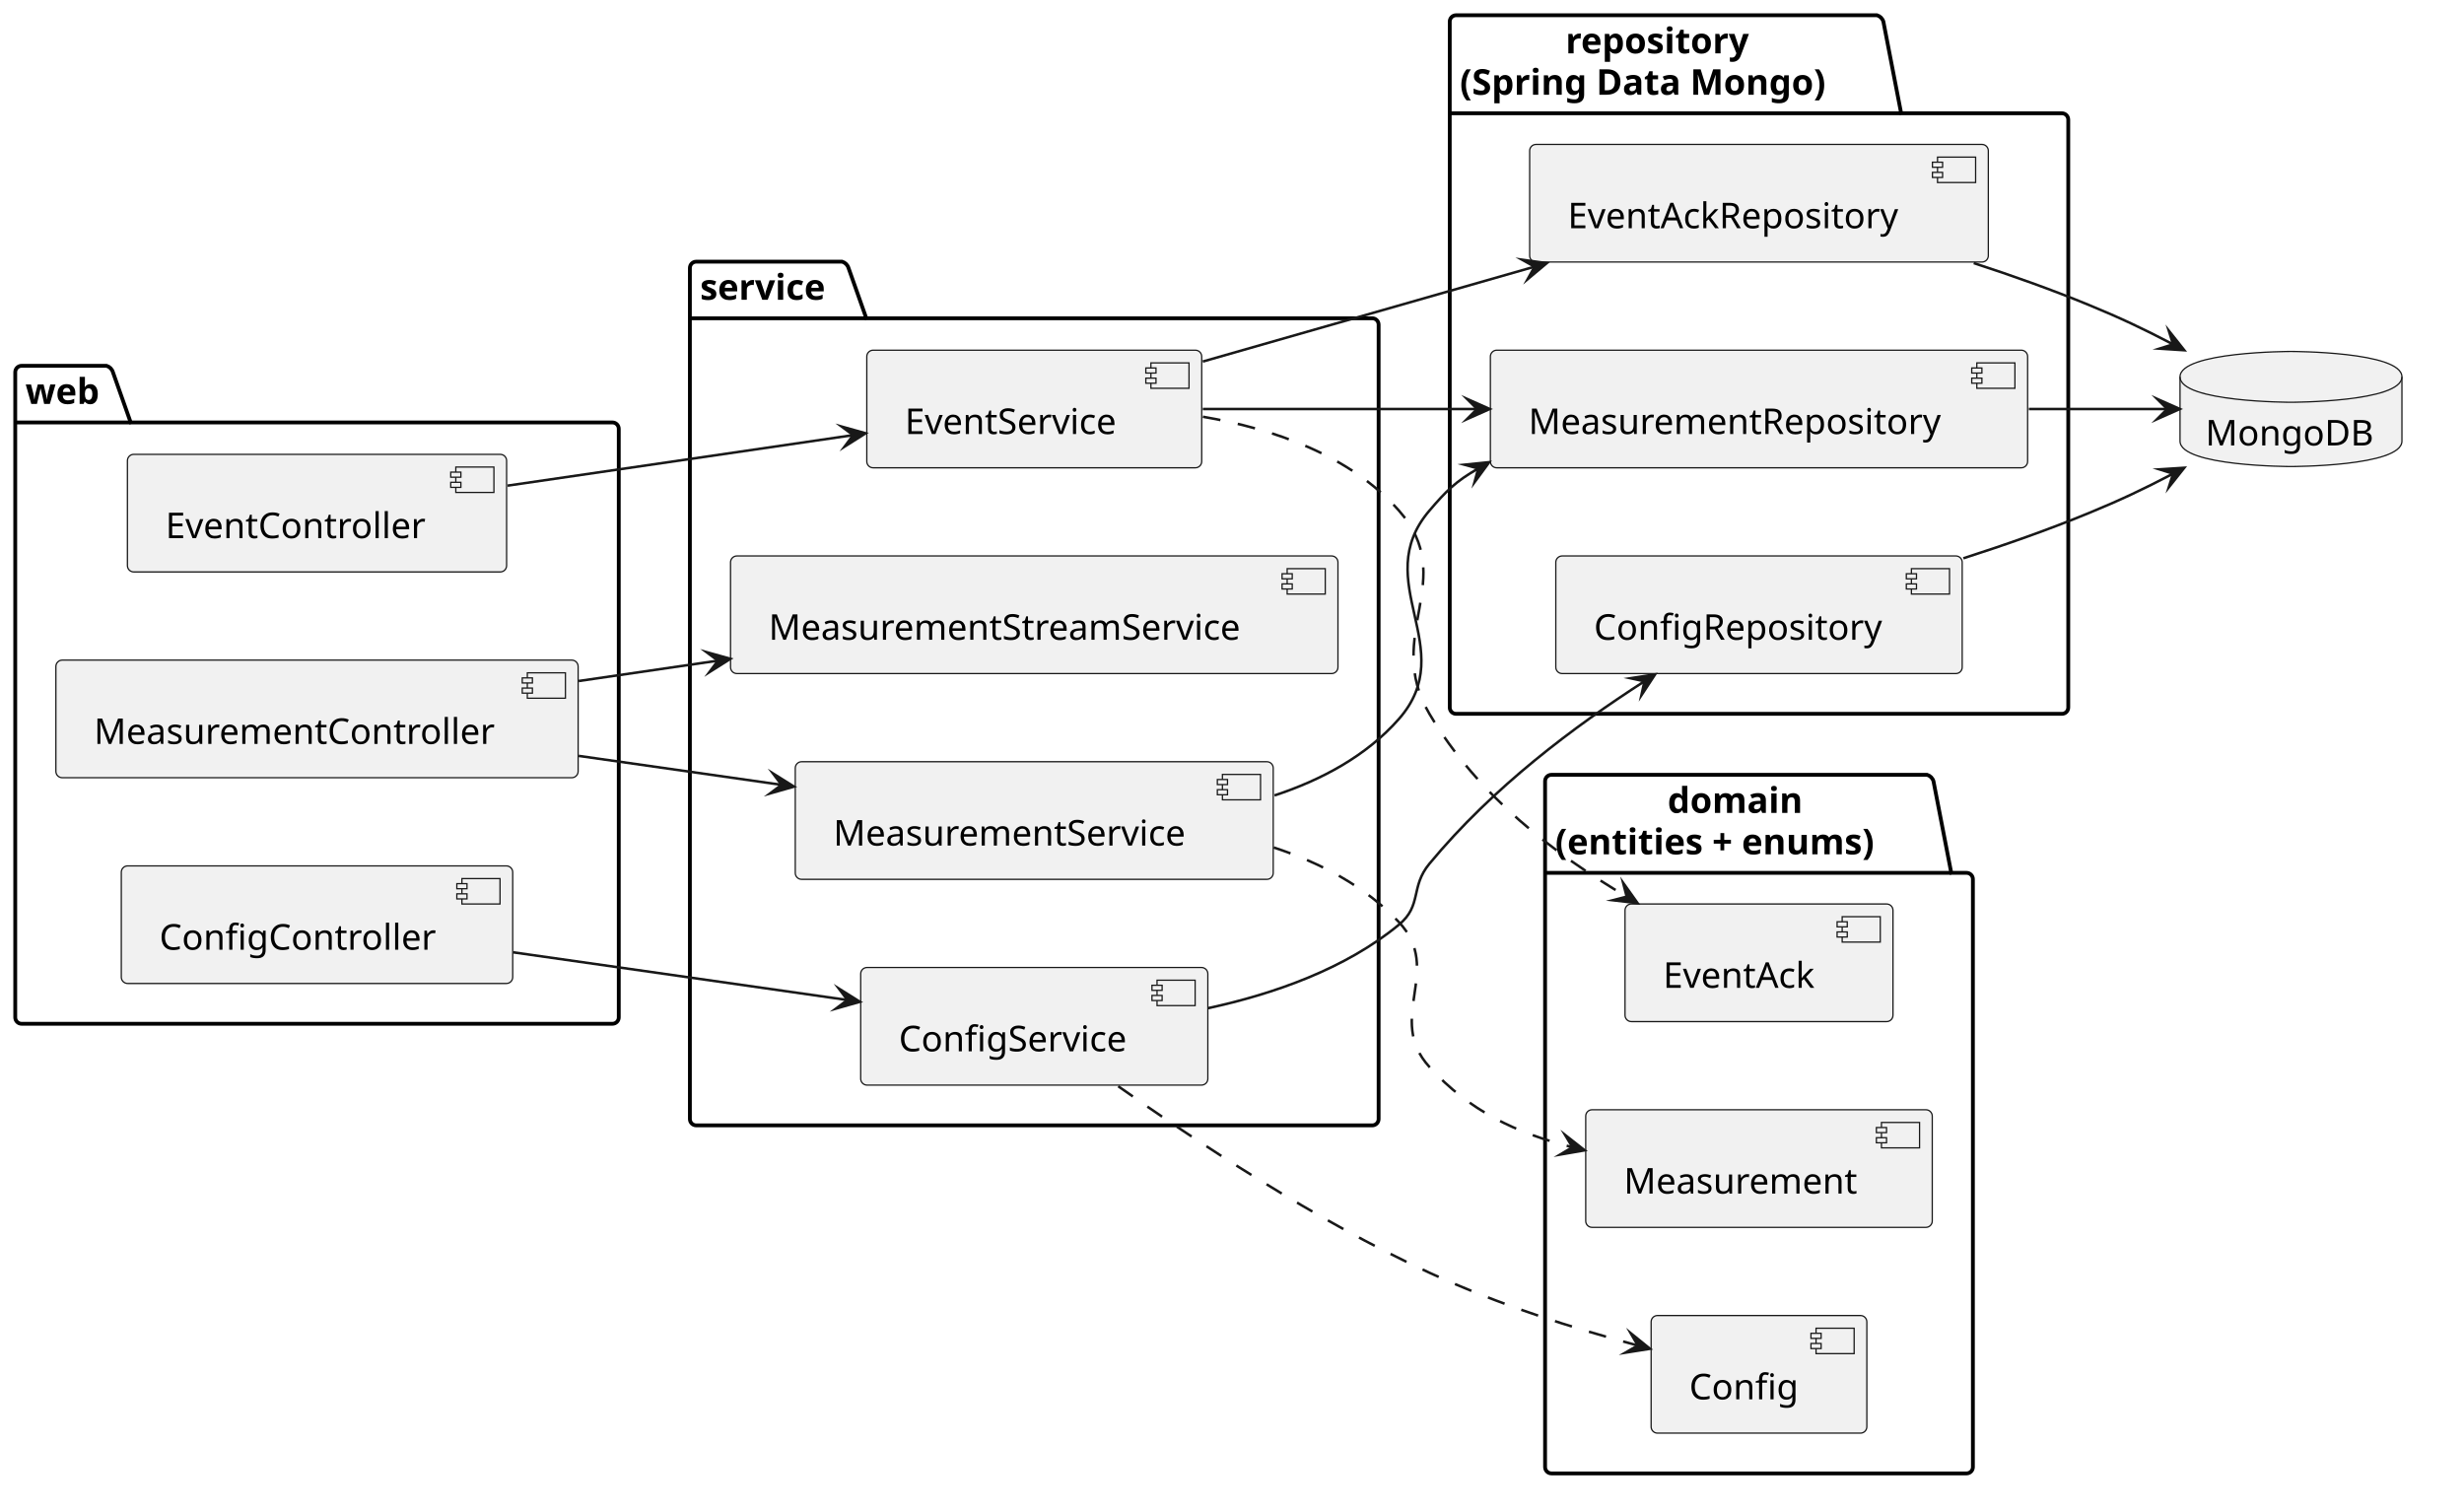
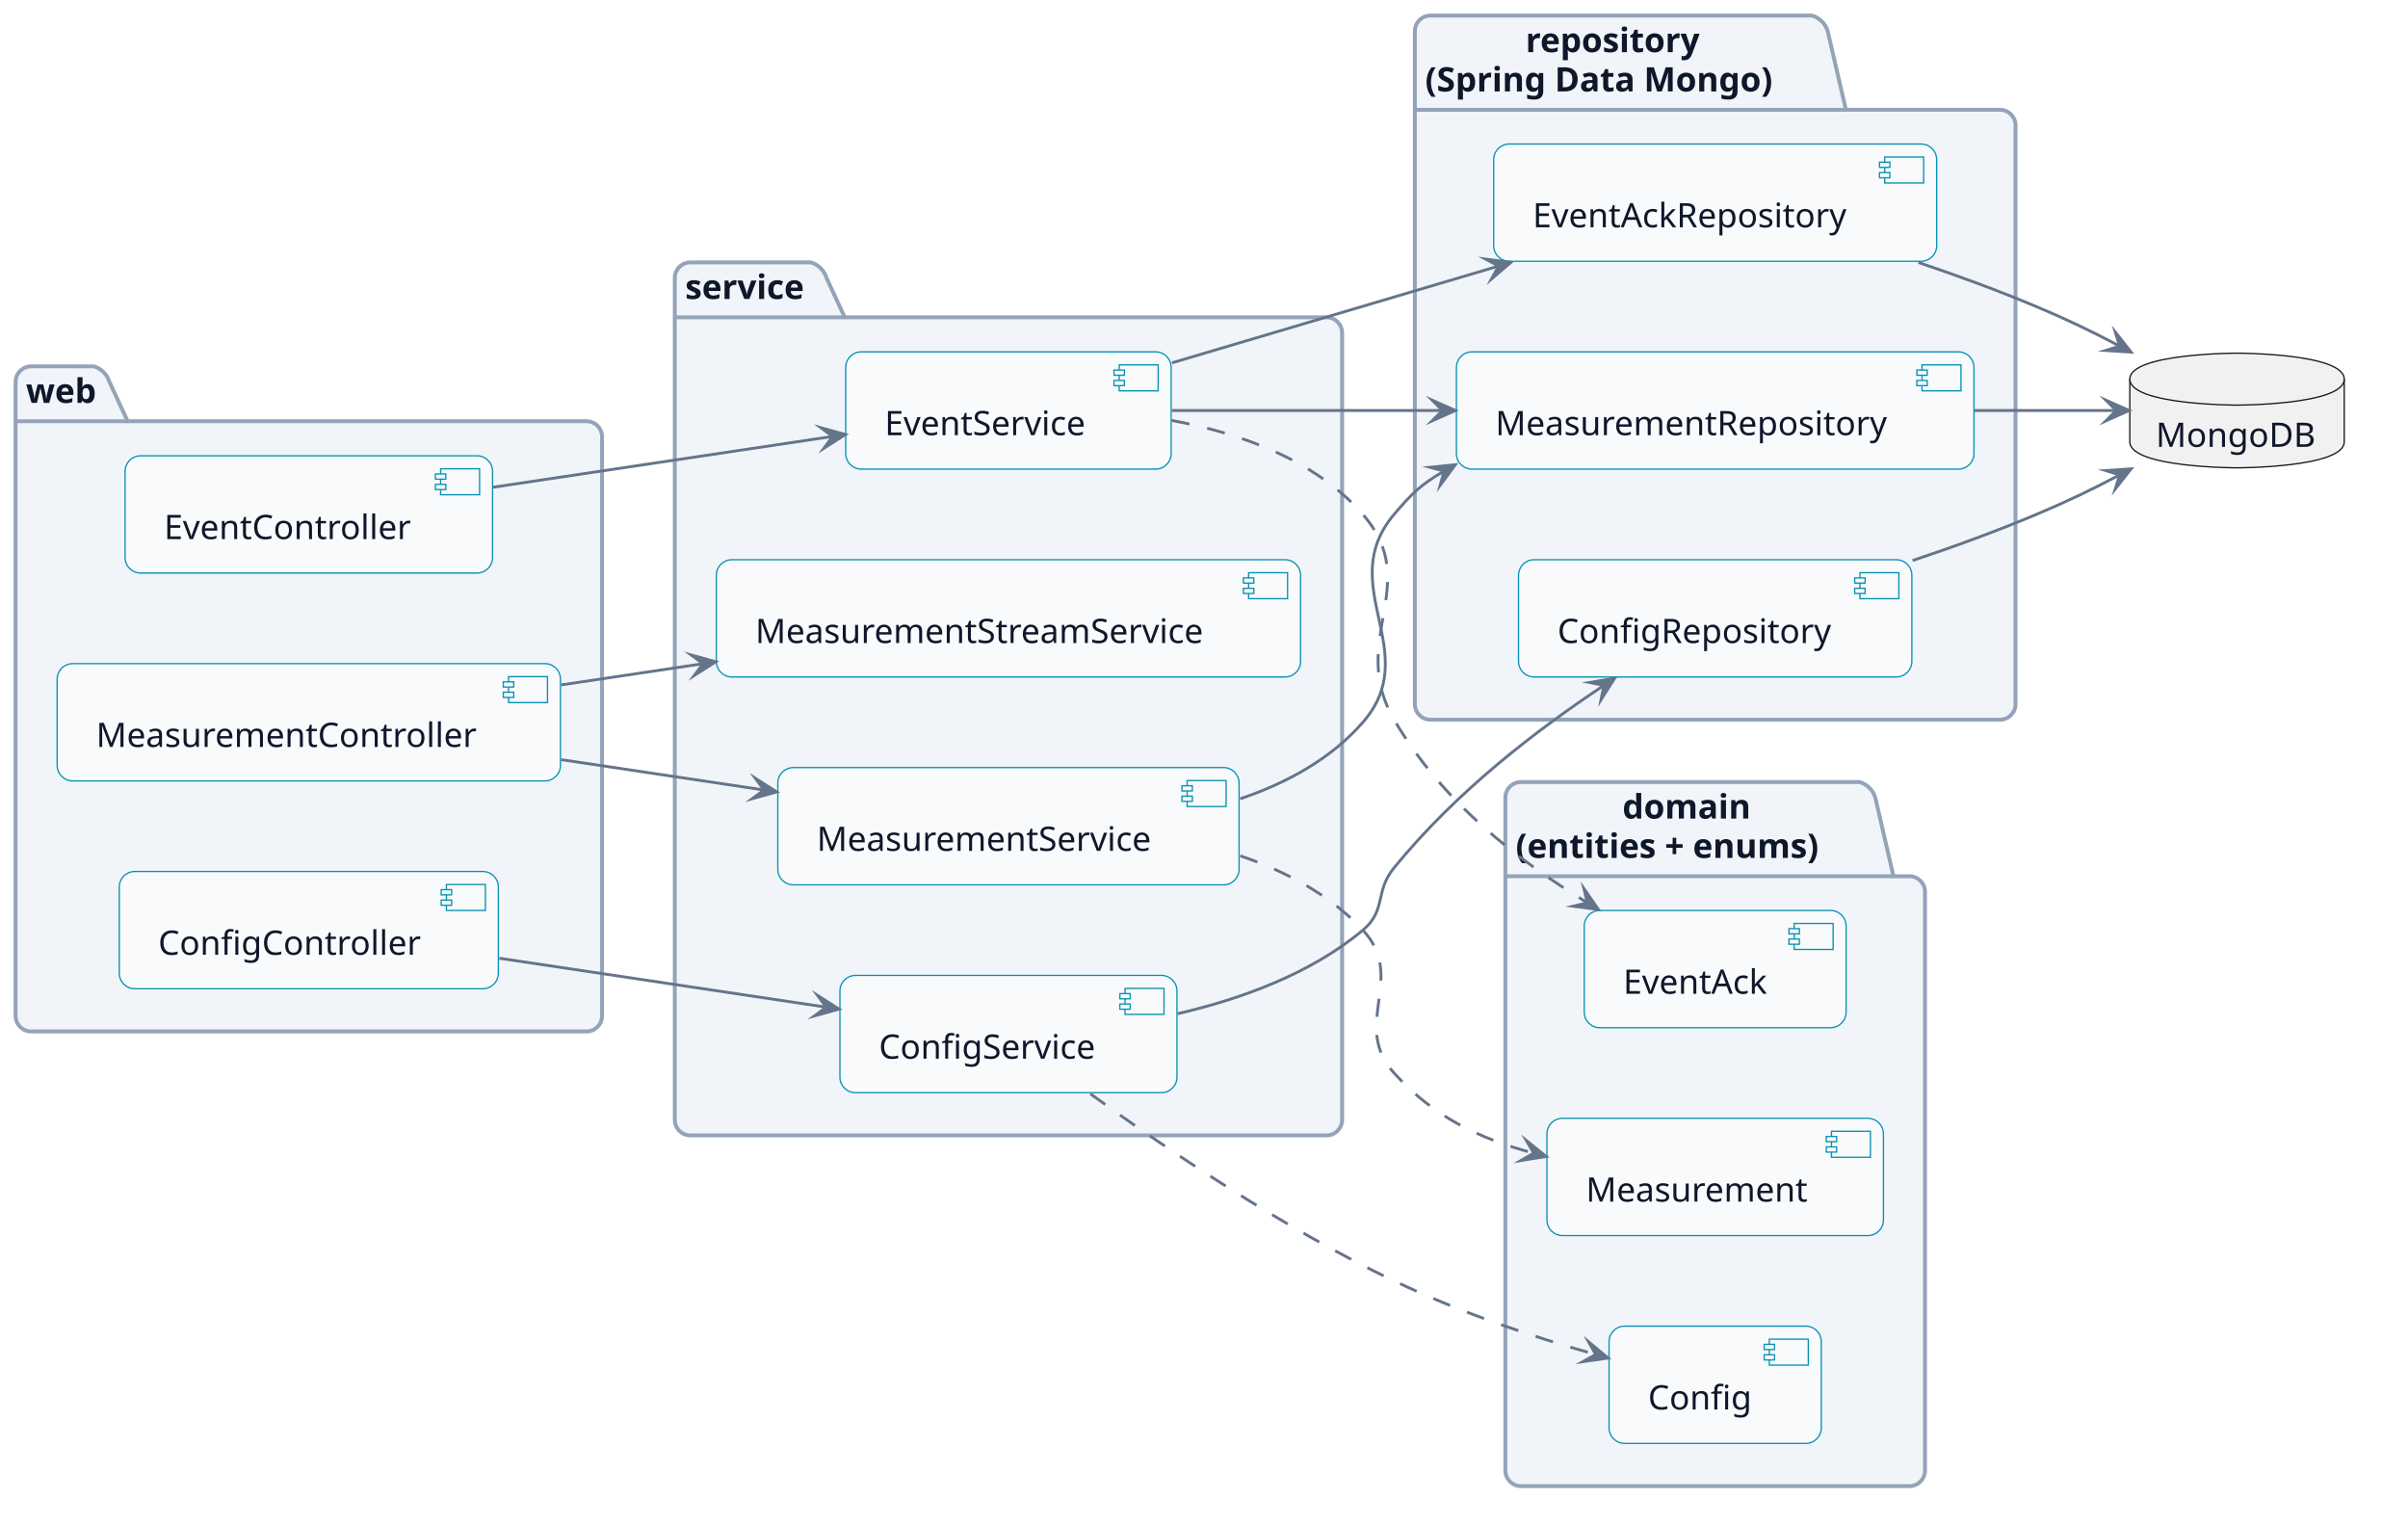
- <svg xmlns="http://www.w3.org/2000/svg" version="1.1" data-diagram-type="DESCRIPTION" style="width:970px;height:595px;background:#FFFFFF;" width="970px" height="595px" viewBox="0 0 970 595" zoomAndPan="magnify" preserveAspectRatio="none" contentStyleType="text/css">
+ <svg xmlns="http://www.w3.org/2000/svg" version="1.1" data-diagram-type="DESCRIPTION" style="width:927px;height:587px;background:#FFFFFF;" width="927px" height="587px" viewBox="0 0 927 587" zoomAndPan="magnify" preserveAspectRatio="none" contentStyleType="text/css">
  <defs />
  <g>
-     <g class="cluster" data-qualified-name="web" id="ent0001" data-source-line="5">
-       <path d="M8.5,144 L41.95,144 A3.75,3.75 0 0 1 44.45,146.5 L51.45,166.297 L241.09,166.297 A2.5,2.5 0 0 1 243.59,168.797 L243.59,400.5 A2.5,2.5 0 0 1 241.09,403 L8.5,403 A2.5,2.5 0 0 1 6,400.5 L6,146.5 A2.5,2.5 0 0 1 8.5,144" style="stroke:#000000;stroke-width:1.5;" fill="none" />
-       <line x1="6" y1="166.297" x2="51.45" y2="166.297" style="stroke:#000000;stroke-width:1.5;" />
-       <text x="10" y="158.995" fill="#000000" font-size="14" lengthAdjust="spacing" textLength="32.45" font-weight="700" font-family="sans-serif">web</text>
+     <g class="cluster" data-qualified-name="web" id="ent0001" data-source-line="42">
+       <path d="M12,141 L36.132,141 A9,9 0 0 1 42.132,147 L49.132,162.133 L225.77,162.133 A6,6 0 0 1 231.77,168.133 L231.77,391 A6,6 0 0 1 225.77,397 L12,397 A6,6 0 0 1 6,391 L6,147 A6,6 0 0 1 12,141" style="stroke:#94A3B8;stroke-width:1.5;" fill="#F1F5F9" />
+       <line x1="6" y1="162.133" x2="49.132" y2="162.133" style="stroke:#94A3B8;stroke-width:1.5;" />
+       <text x="10" y="155.067" fill="#0F172A" font-size="13" lengthAdjust="spacing" textLength="30.132" font-weight="700" font-family="sans-serif">web</text>
    </g>
-     <g class="cluster" data-qualified-name="service" id="ent0005" data-source-line="10">
-       <path d="M274.09,103 L331.541,103 A3.75,3.75 0 0 1 334.041,105.5 L341.041,125.297 L540.22,125.297 A2.5,2.5 0 0 1 542.72,127.797 L542.72,440.5 A2.5,2.5 0 0 1 540.22,443 L274.09,443 A2.5,2.5 0 0 1 271.59,440.5 L271.59,105.5 A2.5,2.5 0 0 1 274.09,103" style="stroke:#000000;stroke-width:1.5;" fill="none" />
-       <line x1="271.59" y1="125.297" x2="341.041" y2="125.297" style="stroke:#000000;stroke-width:1.5;" />
-       <text x="275.59" y="117.995" fill="#000000" font-size="14" lengthAdjust="spacing" textLength="56.451" font-weight="700" font-family="sans-serif">service</text>
+     <g class="cluster" data-qualified-name="service" id="ent0005" data-source-line="47">
+       <path d="M265.77,101 L312.189,101 A9,9 0 0 1 318.189,107 L325.189,122.133 L510.67,122.133 A6,6 0 0 1 516.67,128.133 L516.67,431 A6,6 0 0 1 510.67,437 L265.77,437 A6,6 0 0 1 259.77,431 L259.77,107 A6,6 0 0 1 265.77,101" style="stroke:#94A3B8;stroke-width:1.5;" fill="#F1F5F9" />
+       <line x1="259.77" y1="122.133" x2="325.189" y2="122.133" style="stroke:#94A3B8;stroke-width:1.5;" />
+       <text x="263.77" y="115.067" fill="#0F172A" font-size="13" lengthAdjust="spacing" textLength="52.419" font-weight="700" font-family="sans-serif">service</text>
    </g>
-     <g class="cluster" data-qualified-name="repository.n.Spring Data Mongo." id="ent0010" data-source-line="16">
-       <path d="M573.22,6 L738.925,6 A3.75,3.75 0 0 1 741.425,8.5 L748.425,44.594 L811.71,44.594 A2.5,2.5 0 0 1 814.21,47.094 L814.21,278.5 A2.5,2.5 0 0 1 811.71,281 L573.22,281 A2.5,2.5 0 0 1 570.72,278.5 L570.72,8.5 A2.5,2.5 0 0 1 573.22,6" style="stroke:#000000;stroke-width:1.5;" fill="none" />
-       <line x1="570.72" y1="44.594" x2="748.425" y2="44.594" style="stroke:#000000;stroke-width:1.5;" />
-       <text x="616.317" y="20.995" fill="#000000" font-size="14" lengthAdjust="spacing" textLength="81.512" font-weight="700" font-family="sans-serif">repository</text>
-       <text x="574.72" y="37.292" fill="#000000" font-size="14" lengthAdjust="spacing" textLength="164.705" font-weight="700" font-family="sans-serif">(Spring Data Mongo)</text>
+     <g class="cluster" data-qualified-name="repository.n.Spring Data Mongo." id="ent0010" data-source-line="53">
+       <path d="M550.67,6 L697.61,6 A9,9 0 0 1 703.61,12 L710.61,42.266 L769.91,42.266 A6,6 0 0 1 775.91,48.266 L775.91,271 A6,6 0 0 1 769.91,277 L550.67,277 A6,6 0 0 1 544.67,271 L544.67,12 A6,6 0 0 1 550.67,6" style="stroke:#94A3B8;stroke-width:1.5;" fill="#F1F5F9" />
+       <line x1="544.67" y1="42.266" x2="710.61" y2="42.266" style="stroke:#94A3B8;stroke-width:1.5;" />
+       <text x="587.295" y="20.067" fill="#0F172A" font-size="13" lengthAdjust="spacing" textLength="75.689" font-weight="700" font-family="sans-serif">repository</text>
+       <text x="548.67" y="35.2" fill="#0F172A" font-size="13" lengthAdjust="spacing" textLength="152.94" font-weight="700" font-family="sans-serif">(Spring Data Mongo)</text>
    </g>
-     <g class="cluster" data-qualified-name="domain.n.entities . enums." id="ent0014" data-source-line="21">
-       <path d="M610.75,305 L758.648,305 A3.75,3.75 0 0 1 761.148,307.5 L768.148,343.594 L774.17,343.594 A2.5,2.5 0 0 1 776.67,346.094 L776.67,577.5 A2.5,2.5 0 0 1 774.17,580 L610.75,580 A2.5,2.5 0 0 1 608.25,577.5 L608.25,307.5 A2.5,2.5 0 0 1 610.75,305" style="stroke:#000000;stroke-width:1.5;" fill="none" />
-       <line x1="608.25" y1="343.594" x2="768.148" y2="343.594" style="stroke:#000000;stroke-width:1.5;" />
-       <text x="656.479" y="319.995" fill="#000000" font-size="14" lengthAdjust="spacing" textLength="58.44" font-weight="700" font-family="sans-serif">domain</text>
-       <text x="612.25" y="336.292" fill="#000000" font-size="14" lengthAdjust="spacing" textLength="146.898" font-weight="700" font-family="sans-serif">(entities + enums)</text>
+     <g class="cluster" data-qualified-name="domain.n.entities . enums." id="ent0014" data-source-line="58">
+       <path d="M585.52,301 L715.925,301 A9,9 0 0 1 721.925,307 L728.925,337.266 L735.06,337.266 A6,6 0 0 1 741.06,343.266 L741.06,566 A6,6 0 0 1 735.06,572 L585.52,572 A6,6 0 0 1 579.52,566 L579.52,307 A6,6 0 0 1 585.52,301" style="stroke:#94A3B8;stroke-width:1.5;" fill="#F1F5F9" />
+       <line x1="579.52" y1="337.266" x2="728.925" y2="337.266" style="stroke:#94A3B8;stroke-width:1.5;" />
+       <text x="624.589" y="315.067" fill="#0F172A" font-size="13" lengthAdjust="spacing" textLength="54.266" font-weight="700" font-family="sans-serif">domain</text>
+       <text x="583.52" y="330.2" fill="#0F172A" font-size="13" lengthAdjust="spacing" textLength="136.405" font-weight="700" font-family="sans-serif">(entities + enums)</text>
    </g>
-     <g class="entity" data-qualified-name="web.CC" id="ent0002" data-source-line="6">
-       <rect x="47.75" y="340.85" width="154.092" height="46.297" fill="#F1F1F1" style="stroke:#181818;stroke-width:0.5;" rx="2.5" ry="2.5" />
-       <rect x="181.842" y="345.85" width="15" height="10" fill="#F1F1F1" style="stroke:#181818;stroke-width:0.5;" />
-       <rect x="179.842" y="347.85" width="4" height="2" fill="#F1F1F1" style="stroke:#181818;stroke-width:0.5;" />
-       <rect x="179.842" y="351.85" width="4" height="2" fill="#F1F1F1" style="stroke:#181818;stroke-width:0.5;" />
-       <text x="62.75" y="373.845" fill="#000000" font-size="14" lengthAdjust="spacing" textLength="114.092" font-family="sans-serif">ConfigController</text>
+     <g class="entity" data-qualified-name="web.CC" id="ent0002" data-source-line="43">
+       <rect x="45.91" y="335.43" width="145.942" height="45.133" fill="#F8FAFC" style="stroke:#0891B2;stroke-width:0.5;" rx="6" ry="6" />
+       <rect x="171.852" y="340.43" width="15" height="10" fill="#F8FAFC" style="stroke:#0891B2;stroke-width:0.5;" />
+       <rect x="169.852" y="342.43" width="4" height="2" fill="#F8FAFC" style="stroke:#0891B2;stroke-width:0.5;" />
+       <rect x="169.852" y="346.43" width="4" height="2" fill="#F8FAFC" style="stroke:#0891B2;stroke-width:0.5;" />
+       <text x="60.91" y="367.497" fill="#0F172A" font-size="13" lengthAdjust="spacing" textLength="105.942" font-family="sans-serif">ConfigController</text>
    </g>
-     <g class="entity" data-qualified-name="web.MC" id="ent0003" data-source-line="7">
-       <rect x="22" y="259.85" width="205.594" height="46.297" fill="#F1F1F1" style="stroke:#181818;stroke-width:0.5;" rx="2.5" ry="2.5" />
-       <rect x="207.594" y="264.85" width="15" height="10" fill="#F1F1F1" style="stroke:#181818;stroke-width:0.5;" />
-       <rect x="205.594" y="266.85" width="4" height="2" fill="#F1F1F1" style="stroke:#181818;stroke-width:0.5;" />
-       <rect x="205.594" y="270.85" width="4" height="2" fill="#F1F1F1" style="stroke:#181818;stroke-width:0.5;" />
-       <text x="37" y="292.845" fill="#000000" font-size="14" lengthAdjust="spacing" textLength="165.594" font-family="sans-serif">MeasurementController</text>
+     <g class="entity" data-qualified-name="web.MC" id="ent0003" data-source-line="44">
+       <rect x="22" y="255.43" width="193.766" height="45.133" fill="#F8FAFC" style="stroke:#0891B2;stroke-width:0.5;" rx="6" ry="6" />
+       <rect x="195.766" y="260.43" width="15" height="10" fill="#F8FAFC" style="stroke:#0891B2;stroke-width:0.5;" />
+       <rect x="193.766" y="262.43" width="4" height="2" fill="#F8FAFC" style="stroke:#0891B2;stroke-width:0.5;" />
+       <rect x="193.766" y="266.43" width="4" height="2" fill="#F8FAFC" style="stroke:#0891B2;stroke-width:0.5;" />
+       <text x="37" y="287.497" fill="#0F172A" font-size="13" lengthAdjust="spacing" textLength="153.766" font-family="sans-serif">MeasurementController</text>
    </g>
-     <g class="entity" data-qualified-name="web.EC" id="ent0004" data-source-line="8">
-       <rect x="50.16" y="178.85" width="149.279" height="46.297" fill="#F1F1F1" style="stroke:#181818;stroke-width:0.5;" rx="2.5" ry="2.5" />
-       <rect x="179.439" y="183.85" width="15" height="10" fill="#F1F1F1" style="stroke:#181818;stroke-width:0.5;" />
-       <rect x="177.439" y="185.85" width="4" height="2" fill="#F1F1F1" style="stroke:#181818;stroke-width:0.5;" />
-       <rect x="177.439" y="189.85" width="4" height="2" fill="#F1F1F1" style="stroke:#181818;stroke-width:0.5;" />
-       <text x="65.16" y="211.845" fill="#000000" font-size="14" lengthAdjust="spacing" textLength="109.279" font-family="sans-serif">EventController</text>
+     <g class="entity" data-qualified-name="web.EC" id="ent0004" data-source-line="45">
+       <rect x="48.15" y="175.43" width="141.474" height="45.133" fill="#F8FAFC" style="stroke:#0891B2;stroke-width:0.5;" rx="6" ry="6" />
+       <rect x="169.624" y="180.43" width="15" height="10" fill="#F8FAFC" style="stroke:#0891B2;stroke-width:0.5;" />
+       <rect x="167.624" y="182.43" width="4" height="2" fill="#F8FAFC" style="stroke:#0891B2;stroke-width:0.5;" />
+       <rect x="167.624" y="186.43" width="4" height="2" fill="#F8FAFC" style="stroke:#0891B2;stroke-width:0.5;" />
+       <text x="63.15" y="207.497" fill="#0F172A" font-size="13" lengthAdjust="spacing" textLength="101.474" font-family="sans-serif">EventController</text>
    </g>
-     <g class="entity" data-qualified-name="service.CS" id="ent0006" data-source-line="11">
-       <rect x="338.83" y="380.85" width="136.66" height="46.297" fill="#F1F1F1" style="stroke:#181818;stroke-width:0.5;" rx="2.5" ry="2.5" />
-       <rect x="455.49" y="385.85" width="15" height="10" fill="#F1F1F1" style="stroke:#181818;stroke-width:0.5;" />
-       <rect x="453.49" y="387.85" width="4" height="2" fill="#F1F1F1" style="stroke:#181818;stroke-width:0.5;" />
-       <rect x="453.49" y="391.85" width="4" height="2" fill="#F1F1F1" style="stroke:#181818;stroke-width:0.5;" />
-       <text x="353.83" y="413.845" fill="#000000" font-size="14" lengthAdjust="spacing" textLength="96.66" font-family="sans-serif">ConfigService</text>
+     <g class="entity" data-qualified-name="service.CS" id="ent0006" data-source-line="48">
+       <rect x="323.34" y="375.43" width="129.756" height="45.133" fill="#F8FAFC" style="stroke:#0891B2;stroke-width:0.5;" rx="6" ry="6" />
+       <rect x="433.096" y="380.43" width="15" height="10" fill="#F8FAFC" style="stroke:#0891B2;stroke-width:0.5;" />
+       <rect x="431.096" y="382.43" width="4" height="2" fill="#F8FAFC" style="stroke:#0891B2;stroke-width:0.5;" />
+       <rect x="431.096" y="386.43" width="4" height="2" fill="#F8FAFC" style="stroke:#0891B2;stroke-width:0.5;" />
+       <text x="338.34" y="407.497" fill="#0F172A" font-size="13" lengthAdjust="spacing" textLength="89.756" font-family="sans-serif">ConfigService</text>
    </g>
-     <g class="entity" data-qualified-name="service.MS" id="ent0007" data-source-line="12">
-       <rect x="313.07" y="299.85" width="188.162" height="46.297" fill="#F1F1F1" style="stroke:#181818;stroke-width:0.5;" rx="2.5" ry="2.5" />
-       <rect x="481.232" y="304.85" width="15" height="10" fill="#F1F1F1" style="stroke:#181818;stroke-width:0.5;" />
-       <rect x="479.232" y="306.85" width="4" height="2" fill="#F1F1F1" style="stroke:#181818;stroke-width:0.5;" />
-       <rect x="479.232" y="310.85" width="4" height="2" fill="#F1F1F1" style="stroke:#181818;stroke-width:0.5;" />
-       <text x="328.07" y="332.845" fill="#000000" font-size="14" lengthAdjust="spacing" textLength="148.162" font-family="sans-serif">MeasurementService</text>
+     <g class="entity" data-qualified-name="service.MS" id="ent0007" data-source-line="49">
+       <rect x="299.43" y="295.43" width="177.579" height="45.133" fill="#F8FAFC" style="stroke:#0891B2;stroke-width:0.5;" rx="6" ry="6" />
+       <rect x="457.009" y="300.43" width="15" height="10" fill="#F8FAFC" style="stroke:#0891B2;stroke-width:0.5;" />
+       <rect x="455.009" y="302.43" width="4" height="2" fill="#F8FAFC" style="stroke:#0891B2;stroke-width:0.5;" />
+       <rect x="455.009" y="306.43" width="4" height="2" fill="#F8FAFC" style="stroke:#0891B2;stroke-width:0.5;" />
+       <text x="314.43" y="327.497" fill="#0F172A" font-size="13" lengthAdjust="spacing" textLength="137.579" font-family="sans-serif">MeasurementService</text>
    </g>
-     <g class="entity" data-qualified-name="service.ES" id="ent0008" data-source-line="13">
-       <rect x="341.23" y="137.85" width="131.848" height="46.297" fill="#F1F1F1" style="stroke:#181818;stroke-width:0.5;" rx="2.5" ry="2.5" />
-       <rect x="453.078" y="142.85" width="15" height="10" fill="#F1F1F1" style="stroke:#181818;stroke-width:0.5;" />
-       <rect x="451.078" y="144.85" width="4" height="2" fill="#F1F1F1" style="stroke:#181818;stroke-width:0.5;" />
-       <rect x="451.078" y="148.85" width="4" height="2" fill="#F1F1F1" style="stroke:#181818;stroke-width:0.5;" />
-       <text x="356.23" y="170.845" fill="#000000" font-size="14" lengthAdjust="spacing" textLength="91.848" font-family="sans-serif">EventService</text>
+     <g class="entity" data-qualified-name="service.ES" id="ent0008" data-source-line="50">
+       <rect x="325.57" y="135.43" width="125.287" height="45.133" fill="#F8FAFC" style="stroke:#0891B2;stroke-width:0.5;" rx="6" ry="6" />
+       <rect x="430.857" y="140.43" width="15" height="10" fill="#F8FAFC" style="stroke:#0891B2;stroke-width:0.5;" />
+       <rect x="428.857" y="142.43" width="4" height="2" fill="#F8FAFC" style="stroke:#0891B2;stroke-width:0.5;" />
+       <rect x="428.857" y="146.43" width="4" height="2" fill="#F8FAFC" style="stroke:#0891B2;stroke-width:0.5;" />
+       <text x="340.57" y="167.497" fill="#0F172A" font-size="13" lengthAdjust="spacing" textLength="85.287" font-family="sans-serif">EventService</text>
    </g>
-     <g class="entity" data-qualified-name="service.SS" id="ent0009" data-source-line="14">
-       <rect x="287.59" y="218.85" width="239.124" height="46.297" fill="#F1F1F1" style="stroke:#181818;stroke-width:0.5;" rx="2.5" ry="2.5" />
-       <rect x="506.714" y="223.85" width="15" height="10" fill="#F1F1F1" style="stroke:#181818;stroke-width:0.5;" />
-       <rect x="504.714" y="225.85" width="4" height="2" fill="#F1F1F1" style="stroke:#181818;stroke-width:0.5;" />
-       <rect x="504.714" y="229.85" width="4" height="2" fill="#F1F1F1" style="stroke:#181818;stroke-width:0.5;" />
-       <text x="302.59" y="251.845" fill="#000000" font-size="14" lengthAdjust="spacing" textLength="199.124" font-family="sans-serif">MeasurementStreamService</text>
+     <g class="entity" data-qualified-name="service.SS" id="ent0009" data-source-line="51">
+       <rect x="275.77" y="215.43" width="224.901" height="45.133" fill="#F8FAFC" style="stroke:#0891B2;stroke-width:0.5;" rx="6" ry="6" />
+       <rect x="480.671" y="220.43" width="15" height="10" fill="#F8FAFC" style="stroke:#0891B2;stroke-width:0.5;" />
+       <rect x="478.671" y="222.43" width="4" height="2" fill="#F8FAFC" style="stroke:#0891B2;stroke-width:0.5;" />
+       <rect x="478.671" y="226.43" width="4" height="2" fill="#F8FAFC" style="stroke:#0891B2;stroke-width:0.5;" />
+       <text x="290.77" y="247.497" fill="#0F172A" font-size="13" lengthAdjust="spacing" textLength="184.901" font-family="sans-serif">MeasurementStreamService</text>
    </g>
-     <g class="entity" data-qualified-name="repository.n.Spring Data Mongo..CR" id="ent0011" data-source-line="17">
-       <rect x="612.47" y="218.85" width="159.991" height="46.297" fill="#F1F1F1" style="stroke:#181818;stroke-width:0.5;" rx="2.5" ry="2.5" />
-       <rect x="752.461" y="223.85" width="15" height="10" fill="#F1F1F1" style="stroke:#181818;stroke-width:0.5;" />
-       <rect x="750.461" y="225.85" width="4" height="2" fill="#F1F1F1" style="stroke:#181818;stroke-width:0.5;" />
-       <rect x="750.461" y="229.85" width="4" height="2" fill="#F1F1F1" style="stroke:#181818;stroke-width:0.5;" />
-       <text x="627.47" y="251.845" fill="#000000" font-size="14" lengthAdjust="spacing" textLength="119.991" font-family="sans-serif">ConfigRepository</text>
+     <g class="entity" data-qualified-name="repository.n.Spring Data Mongo..CR" id="ent0011" data-source-line="54">
+       <rect x="584.58" y="215.43" width="151.42" height="45.133" fill="#F8FAFC" style="stroke:#0891B2;stroke-width:0.5;" rx="6" ry="6" />
+       <rect x="716" y="220.43" width="15" height="10" fill="#F8FAFC" style="stroke:#0891B2;stroke-width:0.5;" />
+       <rect x="714" y="222.43" width="4" height="2" fill="#F8FAFC" style="stroke:#0891B2;stroke-width:0.5;" />
+       <rect x="714" y="226.43" width="4" height="2" fill="#F8FAFC" style="stroke:#0891B2;stroke-width:0.5;" />
+       <text x="599.58" y="247.497" fill="#0F172A" font-size="13" lengthAdjust="spacing" textLength="111.42" font-family="sans-serif">ConfigRepository</text>
    </g>
-     <g class="entity" data-qualified-name="repository.n.Spring Data Mongo..MR" id="ent0012" data-source-line="18">
-       <rect x="586.72" y="137.85" width="211.493" height="46.297" fill="#F1F1F1" style="stroke:#181818;stroke-width:0.5;" rx="2.5" ry="2.5" />
-       <rect x="778.213" y="142.85" width="15" height="10" fill="#F1F1F1" style="stroke:#181818;stroke-width:0.5;" />
-       <rect x="776.213" y="144.85" width="4" height="2" fill="#F1F1F1" style="stroke:#181818;stroke-width:0.5;" />
-       <rect x="776.213" y="148.85" width="4" height="2" fill="#F1F1F1" style="stroke:#181818;stroke-width:0.5;" />
-       <text x="601.72" y="170.845" fill="#000000" font-size="14" lengthAdjust="spacing" textLength="171.493" font-family="sans-serif">MeasurementRepository</text>
+     <g class="entity" data-qualified-name="repository.n.Spring Data Mongo..MR" id="ent0012" data-source-line="55">
+       <rect x="560.67" y="135.43" width="199.244" height="45.133" fill="#F8FAFC" style="stroke:#0891B2;stroke-width:0.5;" rx="6" ry="6" />
+       <rect x="739.914" y="140.43" width="15" height="10" fill="#F8FAFC" style="stroke:#0891B2;stroke-width:0.5;" />
+       <rect x="737.914" y="142.43" width="4" height="2" fill="#F8FAFC" style="stroke:#0891B2;stroke-width:0.5;" />
+       <rect x="737.914" y="146.43" width="4" height="2" fill="#F8FAFC" style="stroke:#0891B2;stroke-width:0.5;" />
+       <text x="575.67" y="167.497" fill="#0F172A" font-size="13" lengthAdjust="spacing" textLength="159.244" font-family="sans-serif">MeasurementRepository</text>
    </g>
-     <g class="entity" data-qualified-name="repository.n.Spring Data Mongo..AR" id="ent0013" data-source-line="19">
-       <rect x="602.18" y="56.85" width="180.56" height="46.297" fill="#F1F1F1" style="stroke:#181818;stroke-width:0.5;" rx="2.5" ry="2.5" />
-       <rect x="762.74" y="61.85" width="15" height="10" fill="#F1F1F1" style="stroke:#181818;stroke-width:0.5;" />
-       <rect x="760.74" y="63.85" width="4" height="2" fill="#F1F1F1" style="stroke:#181818;stroke-width:0.5;" />
-       <rect x="760.74" y="67.85" width="4" height="2" fill="#F1F1F1" style="stroke:#181818;stroke-width:0.5;" />
-       <text x="617.18" y="89.845" fill="#000000" font-size="14" lengthAdjust="spacing" textLength="140.56" font-family="sans-serif">EventAckRepository</text>
+     <g class="entity" data-qualified-name="repository.n.Spring Data Mongo..AR" id="ent0013" data-source-line="56">
+       <rect x="575.03" y="55.43" width="170.52" height="45.133" fill="#F8FAFC" style="stroke:#0891B2;stroke-width:0.5;" rx="6" ry="6" />
+       <rect x="725.551" y="60.43" width="15" height="10" fill="#F8FAFC" style="stroke:#0891B2;stroke-width:0.5;" />
+       <rect x="723.551" y="62.43" width="4" height="2" fill="#F8FAFC" style="stroke:#0891B2;stroke-width:0.5;" />
+       <rect x="723.551" y="66.43" width="4" height="2" fill="#F8FAFC" style="stroke:#0891B2;stroke-width:0.5;" />
+       <text x="590.03" y="87.497" fill="#0F172A" font-size="13" lengthAdjust="spacing" textLength="130.52" font-family="sans-serif">EventAckRepository</text>
    </g>
-     <g class="entity" data-qualified-name="domain.n.entities . enums..Cf" id="ent0015" data-source-line="22">
-       <rect x="650" y="517.85" width="84.919" height="46.297" fill="#F1F1F1" style="stroke:#181818;stroke-width:0.5;" rx="2.5" ry="2.5" />
-       <rect x="714.919" y="522.85" width="15" height="10" fill="#F1F1F1" style="stroke:#181818;stroke-width:0.5;" />
-       <rect x="712.919" y="524.85" width="4" height="2" fill="#F1F1F1" style="stroke:#181818;stroke-width:0.5;" />
-       <rect x="712.919" y="528.85" width="4" height="2" fill="#F1F1F1" style="stroke:#181818;stroke-width:0.5;" />
-       <text x="665" y="550.845" fill="#000000" font-size="14" lengthAdjust="spacing" textLength="44.919" font-family="sans-serif">Config</text>
+     <g class="entity" data-qualified-name="domain.n.entities . enums..Cf" id="ent0015" data-source-line="59">
+       <rect x="619.43" y="510.43" width="81.71" height="45.133" fill="#F8FAFC" style="stroke:#0891B2;stroke-width:0.5;" rx="6" ry="6" />
+       <rect x="681.14" y="515.43" width="15" height="10" fill="#F8FAFC" style="stroke:#0891B2;stroke-width:0.5;" />
+       <rect x="679.14" y="517.43" width="4" height="2" fill="#F8FAFC" style="stroke:#0891B2;stroke-width:0.5;" />
+       <rect x="679.14" y="521.43" width="4" height="2" fill="#F8FAFC" style="stroke:#0891B2;stroke-width:0.5;" />
+       <text x="634.43" y="542.497" fill="#0F172A" font-size="13" lengthAdjust="spacing" textLength="41.71" font-family="sans-serif">Config</text>
    </g>
-     <g class="entity" data-qualified-name="domain.n.entities . enums..Me" id="ent0016" data-source-line="23">
-       <rect x="624.25" y="436.85" width="136.421" height="46.297" fill="#F1F1F1" style="stroke:#181818;stroke-width:0.5;" rx="2.5" ry="2.5" />
-       <rect x="740.671" y="441.85" width="15" height="10" fill="#F1F1F1" style="stroke:#181818;stroke-width:0.5;" />
-       <rect x="738.671" y="443.85" width="4" height="2" fill="#F1F1F1" style="stroke:#181818;stroke-width:0.5;" />
-       <rect x="738.671" y="447.85" width="4" height="2" fill="#F1F1F1" style="stroke:#181818;stroke-width:0.5;" />
-       <text x="639.25" y="469.845" fill="#000000" font-size="14" lengthAdjust="spacing" textLength="96.421" font-family="sans-serif">Measurement</text>
+     <g class="entity" data-qualified-name="domain.n.entities . enums..Me" id="ent0016" data-source-line="60">
+       <rect x="595.52" y="430.43" width="129.534" height="45.133" fill="#F8FAFC" style="stroke:#0891B2;stroke-width:0.5;" rx="6" ry="6" />
+       <rect x="705.054" y="435.43" width="15" height="10" fill="#F8FAFC" style="stroke:#0891B2;stroke-width:0.5;" />
+       <rect x="703.054" y="437.43" width="4" height="2" fill="#F8FAFC" style="stroke:#0891B2;stroke-width:0.5;" />
+       <rect x="703.054" y="441.43" width="4" height="2" fill="#F8FAFC" style="stroke:#0891B2;stroke-width:0.5;" />
+       <text x="610.52" y="462.497" fill="#0F172A" font-size="13" lengthAdjust="spacing" textLength="89.534" font-family="sans-serif">Measurement</text>
    </g>
-     <g class="entity" data-qualified-name="domain.n.entities . enums..Ea" id="ent0017" data-source-line="24">
-       <rect x="639.72" y="355.85" width="105.488" height="46.297" fill="#F1F1F1" style="stroke:#181818;stroke-width:0.5;" rx="2.5" ry="2.5" />
-       <rect x="725.208" y="360.85" width="15" height="10" fill="#F1F1F1" style="stroke:#181818;stroke-width:0.5;" />
-       <rect x="723.208" y="362.85" width="4" height="2" fill="#F1F1F1" style="stroke:#181818;stroke-width:0.5;" />
-       <rect x="723.208" y="366.85" width="4" height="2" fill="#F1F1F1" style="stroke:#181818;stroke-width:0.5;" />
-       <text x="654.72" y="388.845" fill="#000000" font-size="14" lengthAdjust="spacing" textLength="65.488" font-family="sans-serif">EventAck</text>
+     <g class="entity" data-qualified-name="domain.n.entities . enums..Ea" id="ent0017" data-source-line="61">
+       <rect x="609.88" y="350.43" width="100.811" height="45.133" fill="#F8FAFC" style="stroke:#0891B2;stroke-width:0.5;" rx="6" ry="6" />
+       <rect x="690.691" y="355.43" width="15" height="10" fill="#F8FAFC" style="stroke:#0891B2;stroke-width:0.5;" />
+       <rect x="688.691" y="357.43" width="4" height="2" fill="#F8FAFC" style="stroke:#0891B2;stroke-width:0.5;" />
+       <rect x="688.691" y="361.43" width="4" height="2" fill="#F8FAFC" style="stroke:#0891B2;stroke-width:0.5;" />
+       <text x="624.88" y="382.497" fill="#0F172A" font-size="13" lengthAdjust="spacing" textLength="60.81" font-family="sans-serif">EventAck</text>
    </g>
-     <g class="entity" data-qualified-name="DB" id="ent0018" data-source-line="26">
-       <path d="M858.21,148.35 C858.21,138.35 901.887,138.35 901.887,138.35 C901.887,138.35 945.564,138.35 945.564,148.35 L945.564,173.647 C945.564,183.647 901.887,183.647 901.887,183.647 C901.887,183.647 858.21,183.647 858.21,173.647 L858.21,148.35" style="stroke:#181818;stroke-width:0.5;" fill="#F1F1F1" />
-       <path d="M858.21,148.35 C858.21,158.35 901.887,158.35 901.887,158.35 C901.887,158.35 945.564,158.35 945.564,148.35" style="stroke:#181818;stroke-width:0.5;" fill="none" />
-       <text x="868.21" y="175.345" fill="#000000" font-size="14" lengthAdjust="spacing" textLength="67.355" font-family="sans-serif">MongoDB</text>
+     <g class="entity" data-qualified-name="DB" id="ent0018" data-source-line="63">
+       <path d="M819.91,145.93 C819.91,135.93 861.182,135.93 861.182,135.93 C861.182,135.93 902.453,135.93 902.453,145.93 L902.453,170.063 C902.453,180.063 861.182,180.063 861.182,180.063 C861.182,180.063 819.91,180.063 819.91,170.063 L819.91,145.93" style="stroke:#181818;stroke-width:0.5;" fill="#F1F1F1" />
+       <path d="M819.91,145.93 C819.91,155.93 861.182,155.93 861.182,155.93 C861.182,155.93 902.453,155.93 902.453,145.93" style="stroke:#181818;stroke-width:0.5;" fill="none" />
+       <text x="829.91" y="171.997" fill="#0F172A" font-size="13" lengthAdjust="spacing" textLength="62.544" font-family="sans-serif">MongoDB</text>
    </g>
-     <g class="link" data-entity-1="ent0002" data-entity-2="ent0006" id="lnk19" data-source-line="28" data-link-type="dependency">
-       <path d="M202.04,374.88 C244.68,380.96 292.42,387.774 333.59,393.644" style="stroke:#181818;stroke-width:1;" fill="none" id="CC-to-CS" />
-       <polygon points="338.54,394.35,330.195,389.12,333.59,393.644,329.065,397.04,338.54,394.35" fill="#181818" style="stroke:#181818;stroke-width:1;stroke-linejoin:miter;stroke-miterlimit:10;" />
+     <g class="link" data-entity-1="ent0002" data-entity-2="ent0006" id="lnk19" data-source-line="65" data-link-type="dependency">
+       <path d="M192.23,368.82 C233.05,374.93 278.675,381.76 318.075,387.659" style="stroke:#64748B;stroke-width:1.1;" fill="none" id="CC-to-CS" />
+       <polygon points="323.02,388.4,314.712,383.111,318.075,387.659,313.527,391.023,323.02,388.4" fill="#64748B" style="stroke:#64748B;stroke-width:1.1;stroke-linejoin:miter;stroke-miterlimit:10;" />
    </g>
-     <g class="link" data-entity-1="ent0003" data-entity-2="ent0007" id="lnk20" data-source-line="29" data-link-type="dependency">
-       <path d="M227.81,297.55 C255.52,301.51 280.43,305.064 307.65,308.944" style="stroke:#181818;stroke-width:1;" fill="none" id="MC-to-MS" />
-       <polygon points="312.6,309.65,304.255,304.42,307.65,308.944,303.126,312.34,312.6,309.65" fill="#181818" style="stroke:#181818;stroke-width:1;stroke-linejoin:miter;stroke-miterlimit:10;" />
+     <g class="link" data-entity-1="ent0003" data-entity-2="ent0007" id="lnk20" data-source-line="66" data-link-type="dependency">
+       <path d="M216.02,292.38 C243.11,296.44 267.505,300.09 294.105,304.07" style="stroke:#64748B;stroke-width:1.1;" fill="none" id="MC-to-MS" />
+       <polygon points="299.05,304.81,290.741,299.522,294.105,304.07,289.557,307.434,299.05,304.81" fill="#64748B" style="stroke:#64748B;stroke-width:1.1;stroke-linejoin:miter;stroke-miterlimit:10;" />
    </g>
-     <g class="link" data-entity-1="ent0003" data-entity-2="ent0009" id="lnk21" data-source-line="30" data-link-type="dependency">
-       <path d="M227.81,268.08 C247.22,265.24 262.743,262.974 282.623,260.064" style="stroke:#181818;stroke-width:1;" fill="none" id="MC-to-SS" />
-       <polygon points="287.57,259.34,278.086,256.686,282.623,260.064,279.244,264.601,287.57,259.34" fill="#181818" style="stroke:#181818;stroke-width:1;stroke-linejoin:miter;stroke-miterlimit:10;" />
+     <g class="link" data-entity-1="ent0003" data-entity-2="ent0009" id="lnk21" data-source-line="67" data-link-type="dependency">
+       <path d="M216.02,263.62 C235.33,260.73 250.835,258.41 270.615,255.45" style="stroke:#64748B;stroke-width:1.1;" fill="none" id="MC-to-SS" />
+       <polygon points="275.56,254.71,266.067,252.086,270.615,255.45,267.251,259.998,275.56,254.71" fill="#64748B" style="stroke:#64748B;stroke-width:1.1;stroke-linejoin:miter;stroke-miterlimit:10;" />
    </g>
-     <g class="link" data-entity-1="ent0004" data-entity-2="ent0008" id="lnk22" data-source-line="31" data-link-type="dependency">
-       <path d="M199.82,191.17 C243.63,184.77 293.663,177.453 335.853,171.284" style="stroke:#181818;stroke-width:1;" fill="none" id="EC-to-ES" />
-       <polygon points="340.8,170.56,331.316,167.904,335.853,171.284,332.474,175.82,340.8,170.56" fill="#181818" style="stroke:#181818;stroke-width:1;stroke-linejoin:miter;stroke-miterlimit:10;" />
+     <g class="link" data-entity-1="ent0004" data-entity-2="ent0008" id="lnk22" data-source-line="68" data-link-type="dependency">
+       <path d="M189.77,187.54 C231.85,181.25 280.005,174.039 320.535,167.979" style="stroke:#64748B;stroke-width:1.1;" fill="none" id="EC-to-ES" />
+       <polygon points="325.48,167.24,315.987,164.615,320.535,167.979,317.17,172.527,325.48,167.24" fill="#64748B" style="stroke:#64748B;stroke-width:1.1;stroke-linejoin:miter;stroke-miterlimit:10;" />
    </g>
-     <g class="link" data-entity-1="ent0006" data-entity-2="ent0011" id="lnk23" data-source-line="32" data-link-type="dependency">
-       <path d="M475.63,396.85 C501.39,391.28 529.61,381.43 550.72,364 C559.91,356.41 555.11,349.18 562.72,340 C587.81,309.72 619.755,285.956 647.365,268.186" style="stroke:#181818;stroke-width:1;" fill="none" id="CS-to-CR" />
-       <polygon points="651.57,265.48,641.837,266.987,647.365,268.186,646.167,273.714,651.57,265.48" fill="#181818" style="stroke:#181818;stroke-width:1;stroke-linejoin:miter;stroke-miterlimit:10;" />
+     <g class="link" data-entity-1="ent0006" data-entity-2="ent0011" id="lnk23" data-source-line="69" data-link-type="dependency">
+       <path d="M453.36,390.16 C477.84,384.5 504.65,374.77 524.67,358 C533.81,350.34 529.12,343.23 536.67,334 C560.7,304.59 591.127,281.31 617.447,263.8" style="stroke:#64748B;stroke-width:1.1;" fill="none" id="CS-to-CR" />
+       <polygon points="621.61,261.03,611.901,262.685,617.447,263.8,616.332,269.345,621.61,261.03" fill="#64748B" style="stroke:#64748B;stroke-width:1.1;stroke-linejoin:miter;stroke-miterlimit:10;" />
    </g>
-     <g class="link" data-entity-1="ent0007" data-entity-2="ent0012" id="lnk24" data-source-line="33" data-link-type="dependency">
-       <path d="M501.72,313.12 C520.25,307.03 537.9,297.57 550.72,283 C575.04,255.34 538.78,228.99 562.72,201 C569.33,193.26 573.08,189.483 581.94,184.413" style="stroke:#181818;stroke-width:1;" fill="none" id="MS-to-MR" />
-       <polygon points="586.28,181.93,576.482,182.928,581.94,184.413,580.455,189.872,586.28,181.93" fill="#181818" style="stroke:#181818;stroke-width:1;stroke-linejoin:miter;stroke-miterlimit:10;" />
+     <g class="link" data-entity-1="ent0007" data-entity-2="ent0012" id="lnk24" data-source-line="70" data-link-type="dependency">
+       <path d="M477.44,307.45 C495.3,301.41 512.35,292.15 524.67,278 C548.27,250.88 513.44,225.45 536.67,198 C543.25,190.22 547.013,186.411 555.913,181.351" style="stroke:#64748B;stroke-width:1.1;" fill="none" id="MS-to-MR" />
+       <polygon points="560.26,178.88,550.459,179.851,555.913,181.351,554.413,186.805,560.26,178.88" fill="#64748B" style="stroke:#64748B;stroke-width:1.1;stroke-linejoin:miter;stroke-miterlimit:10;" />
    </g>
-     <g class="link" data-entity-1="ent0008" data-entity-2="ent0012" id="lnk25" data-source-line="34" data-link-type="dependency">
-       <path d="M473.51,161 C507.01,161 543.62,161 581.48,161" style="stroke:#181818;stroke-width:1;" fill="none" id="ES-to-MR" />
-       <polygon points="586.48,161,577.48,157,581.48,161,577.48,165,586.48,161" fill="#181818" style="stroke:#181818;stroke-width:1;stroke-linejoin:miter;stroke-miterlimit:10;" />
+     <g class="link" data-entity-1="ent0008" data-entity-2="ent0012" id="lnk25" data-source-line="71" data-link-type="dependency">
+       <path d="M451.18,158 C483.49,158 518.79,158 555.3,158" style="stroke:#64748B;stroke-width:1.1;" fill="none" id="ES-to-MR" />
+       <polygon points="560.3,158,551.3,154,555.3,158,551.3,162,560.3,158" fill="#64748B" style="stroke:#64748B;stroke-width:1.1;stroke-linejoin:miter;stroke-miterlimit:10;" />
    </g>
-     <g class="link" data-entity-1="ent0008" data-entity-2="ent0013" id="lnk26" data-source-line="35" data-link-type="dependency">
-       <path d="M473.51,142.32 C513.79,130.8 560.993,117.305 604.113,104.975" style="stroke:#181818;stroke-width:1;" fill="none" id="ES-to-AR" />
-       <polygon points="608.92,103.6,599.167,102.228,604.113,104.975,601.366,109.92,608.92,103.6" fill="#181818" style="stroke:#181818;stroke-width:1;stroke-linejoin:miter;stroke-miterlimit:10;" />
+     <g class="link" data-entity-1="ent0008" data-entity-2="ent0013" id="lnk26" data-source-line="72" data-link-type="dependency">
+       <path d="M451.18,139.65 C489.95,128.16 535.446,114.691 576.866,102.411" style="stroke:#64748B;stroke-width:1.1;" fill="none" id="ES-to-AR" />
+       <polygon points="581.66,100.99,571.894,99.713,576.866,102.411,574.168,107.383,581.66,100.99" fill="#64748B" style="stroke:#64748B;stroke-width:1.1;stroke-linejoin:miter;stroke-miterlimit:10;" />
    </g>
-     <g class="link" data-entity-1="ent0011" data-entity-2="ent0018" id="lnk27" data-source-line="36" data-link-type="dependency">
-       <path d="M772.9,219.77 C789.39,214.48 806.52,208.46 822.21,202 C834.74,196.84 843.53,192.699 855.47,186.449" style="stroke:#181818;stroke-width:1;" fill="none" id="CR-to-DB" />
-       <polygon points="859.9,184.13,850.071,184.76,855.47,186.449,853.781,191.848,859.9,184.13" fill="#181818" style="stroke:#181818;stroke-width:1;stroke-linejoin:miter;stroke-miterlimit:10;" />
+     <g class="link" data-entity-1="ent0011" data-entity-2="ent0018" id="lnk27" data-source-line="73" data-link-type="dependency">
+       <path d="M736.27,215.75 C752.18,210.42 768.75,204.4 783.91,198 C796.03,192.89 804.405,188.889 815.995,182.789" style="stroke:#64748B;stroke-width:1.1;" fill="none" id="CR-to-DB" />
+       <polygon points="820.42,180.46,810.593,181.112,815.995,182.789,814.319,188.191,820.42,180.46" fill="#64748B" style="stroke:#64748B;stroke-width:1.1;stroke-linejoin:miter;stroke-miterlimit:10;" />
    </g>
-     <g class="link" data-entity-1="ent0012" data-entity-2="ent0018" id="lnk28" data-source-line="37" data-link-type="dependency">
-       <path d="M798.7,161 C819.75,161 835.73,161 853.15,161" style="stroke:#181818;stroke-width:1;" fill="none" id="MR-to-DB" />
-       <polygon points="858.15,161,849.15,157,853.15,161,849.15,165,858.15,161" fill="#181818" style="stroke:#181818;stroke-width:1;stroke-linejoin:miter;stroke-miterlimit:10;" />
+     <g class="link" data-entity-1="ent0012" data-entity-2="ent0018" id="lnk28" data-source-line="74" data-link-type="dependency">
+       <path d="M760.15,158 C781.21,158 797.3,158 814.66,158" style="stroke:#64748B;stroke-width:1.1;" fill="none" id="MR-to-DB" />
+       <polygon points="819.66,158,810.66,154,814.66,158,810.66,162,819.66,158" fill="#64748B" style="stroke:#64748B;stroke-width:1.1;stroke-linejoin:miter;stroke-miterlimit:10;" />
    </g>
-     <g class="link" data-entity-1="ent0013" data-entity-2="ent0018" id="lnk29" data-source-line="38" data-link-type="dependency">
-       <path d="M777,103.56 C792.22,108.52 807.82,114.07 822.21,120 C834.74,125.16 843.53,129.301 855.47,135.551" style="stroke:#181818;stroke-width:1;" fill="none" id="AR-to-DB" />
-       <polygon points="859.9,137.87,853.781,130.152,855.47,135.551,850.071,137.24,859.9,137.87" fill="#181818" style="stroke:#181818;stroke-width:1;stroke-linejoin:miter;stroke-miterlimit:10;" />
+     <g class="link" data-entity-1="ent0013" data-entity-2="ent0018" id="lnk29" data-source-line="75" data-link-type="dependency">
+       <path d="M738.55,101.02 C753.76,106.16 769.47,111.91 783.91,118 C796.03,123.11 804.405,127.111 815.995,133.211" style="stroke:#64748B;stroke-width:1.1;" fill="none" id="AR-to-DB" />
+       <polygon points="820.42,135.54,814.319,127.809,815.995,133.211,810.593,134.888,820.42,135.54" fill="#64748B" style="stroke:#64748B;stroke-width:1.1;stroke-linejoin:miter;stroke-miterlimit:10;" />
    </g>
-     <g class="link" data-entity-1="ent0006" data-entity-2="ent0015" id="lnk30" data-source-line="39" data-link-type="dependency">
-       <path d="M440.22,427.6 C470.55,449.06 517.96,480.43 562.72,501 C590.68,513.85 619.06,522.766 644.74,529.646" style="stroke:#181818;stroke-width:1;stroke-dasharray:7,7;" fill="none" id="CS-to-Cf" />
-       <polygon points="649.57,530.94,641.912,524.747,644.74,529.646,639.841,532.475,649.57,530.94" fill="#181818" style="stroke:#181818;stroke-width:1;stroke-linejoin:miter;stroke-miterlimit:10;" />
+     <g class="link" data-entity-1="ent0006" data-entity-2="ent0015" id="lnk30" data-source-line="76" data-link-type="dependency">
+       <path d="M419.78,421.03 C448.69,441.98 493.9,472.67 536.67,493 C563.16,505.6 589.84,514.415 614.27,521.346" style="stroke:#64748B;stroke-width:1.1;stroke-dasharray:7,7;" fill="none" id="CS-to-Cf" />
+       <polygon points="619.08,522.71,611.513,516.406,614.27,521.346,609.33,524.102,619.08,522.71" fill="#64748B" style="stroke:#64748B;stroke-width:1.1;stroke-linejoin:miter;stroke-miterlimit:10;" />
    </g>
-     <g class="link" data-entity-1="ent0007" data-entity-2="ent0016" id="lnk31" data-source-line="40" data-link-type="dependency">
-       <path d="M501.42,333.6 C519.85,339.66 537.54,348.92 550.72,363 C568.41,381.9 545.29,400.86 562.72,420 C578.47,437.31 596.722,445.978 619.012,451.598" style="stroke:#181818;stroke-width:1;stroke-dasharray:7,7;" fill="none" id="MS-to-Me" />
-       <polygon points="623.86,452.82,616.111,446.741,619.012,451.598,614.155,454.498,623.86,452.82" fill="#181818" style="stroke:#181818;stroke-width:1;stroke-linejoin:miter;stroke-miterlimit:10;" />
+     <g class="link" data-entity-1="ent0007" data-entity-2="ent0016" id="lnk31" data-source-line="77" data-link-type="dependency">
+       <path d="M477.47,329.4 C495.11,335.41 512.06,344.45 524.67,358 C541.71,376.32 519.89,394.44 536.67,413 C551.76,429.69 569.069,438.151 590.399,443.841" style="stroke:#64748B;stroke-width:1.1;stroke-dasharray:7,7;" fill="none" id="MS-to-Me" />
+       <polygon points="595.23,445.13,587.565,438.945,590.399,443.841,585.503,446.675,595.23,445.13" fill="#64748B" style="stroke:#64748B;stroke-width:1.1;stroke-linejoin:miter;stroke-miterlimit:10;" />
    </g>
-     <g class="link" data-entity-1="ent0008" data-entity-2="ent0017" id="lnk32" data-source-line="41" data-link-type="dependency">
-       <path d="M473.55,164.05 C501.2,168.78 531.41,179.12 550.72,201 C574.51,227.96 544.4,250.06 562.72,281 C581.89,313.39 611.966,336.176 640.375,352.966" style="stroke:#181818;stroke-width:1;stroke-dasharray:7,7;" fill="none" id="ES-to-Ea" />
-       <polygon points="644.68,355.51,638.967,347.487,640.375,352.966,634.897,354.375,644.68,355.51" fill="#181818" style="stroke:#181818;stroke-width:1;stroke-linejoin:miter;stroke-miterlimit:10;" />
+     <g class="link" data-entity-1="ent0008" data-entity-2="ent0017" id="lnk32" data-source-line="78" data-link-type="dependency">
+       <path d="M451.05,161.82 C477.42,166.7 506.29,176.93 524.67,198 C548.01,224.77 518.75,246.33 536.67,277 C555.08,308.52 583.901,330.887 611.071,347.457" style="stroke:#64748B;stroke-width:1.1;stroke-dasharray:7,7;" fill="none" id="ES-to-Ea" />
+       <polygon points="615.34,350.06,609.739,341.959,611.071,347.457,605.573,348.789,615.34,350.06" fill="#64748B" style="stroke:#64748B;stroke-width:1.1;stroke-linejoin:miter;stroke-miterlimit:10;" />
    </g>
  </g>
</svg>
